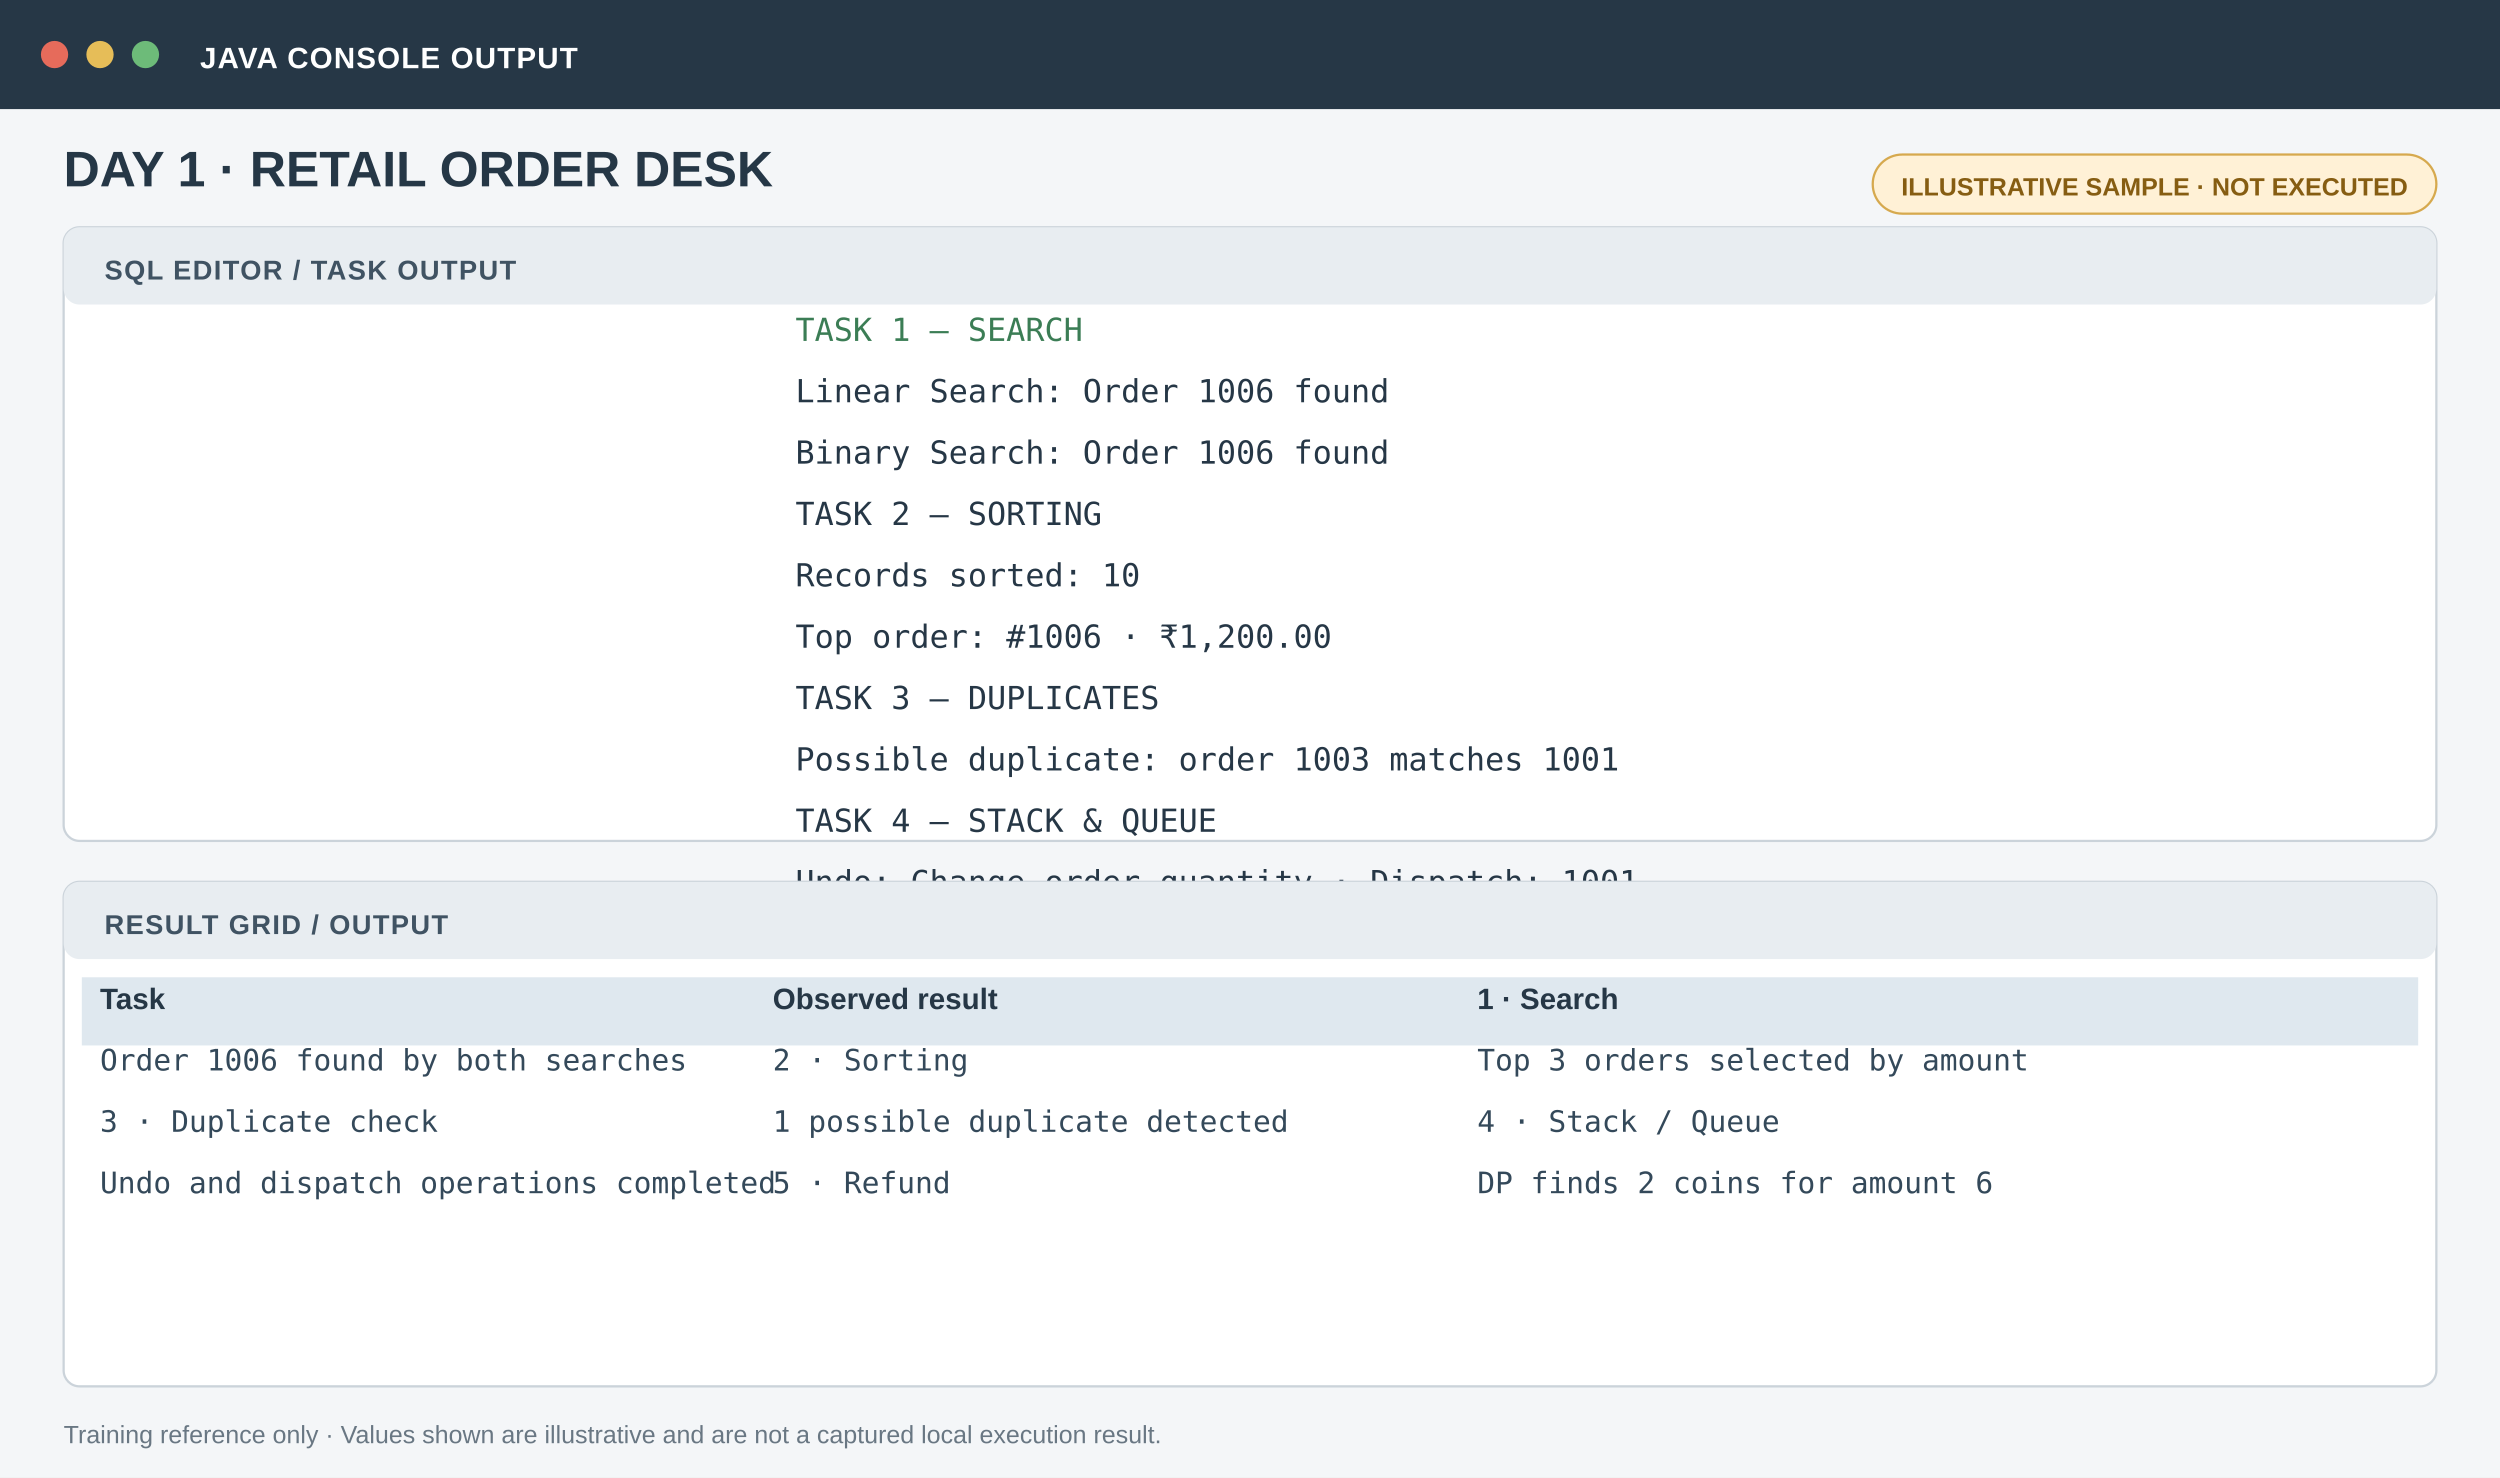
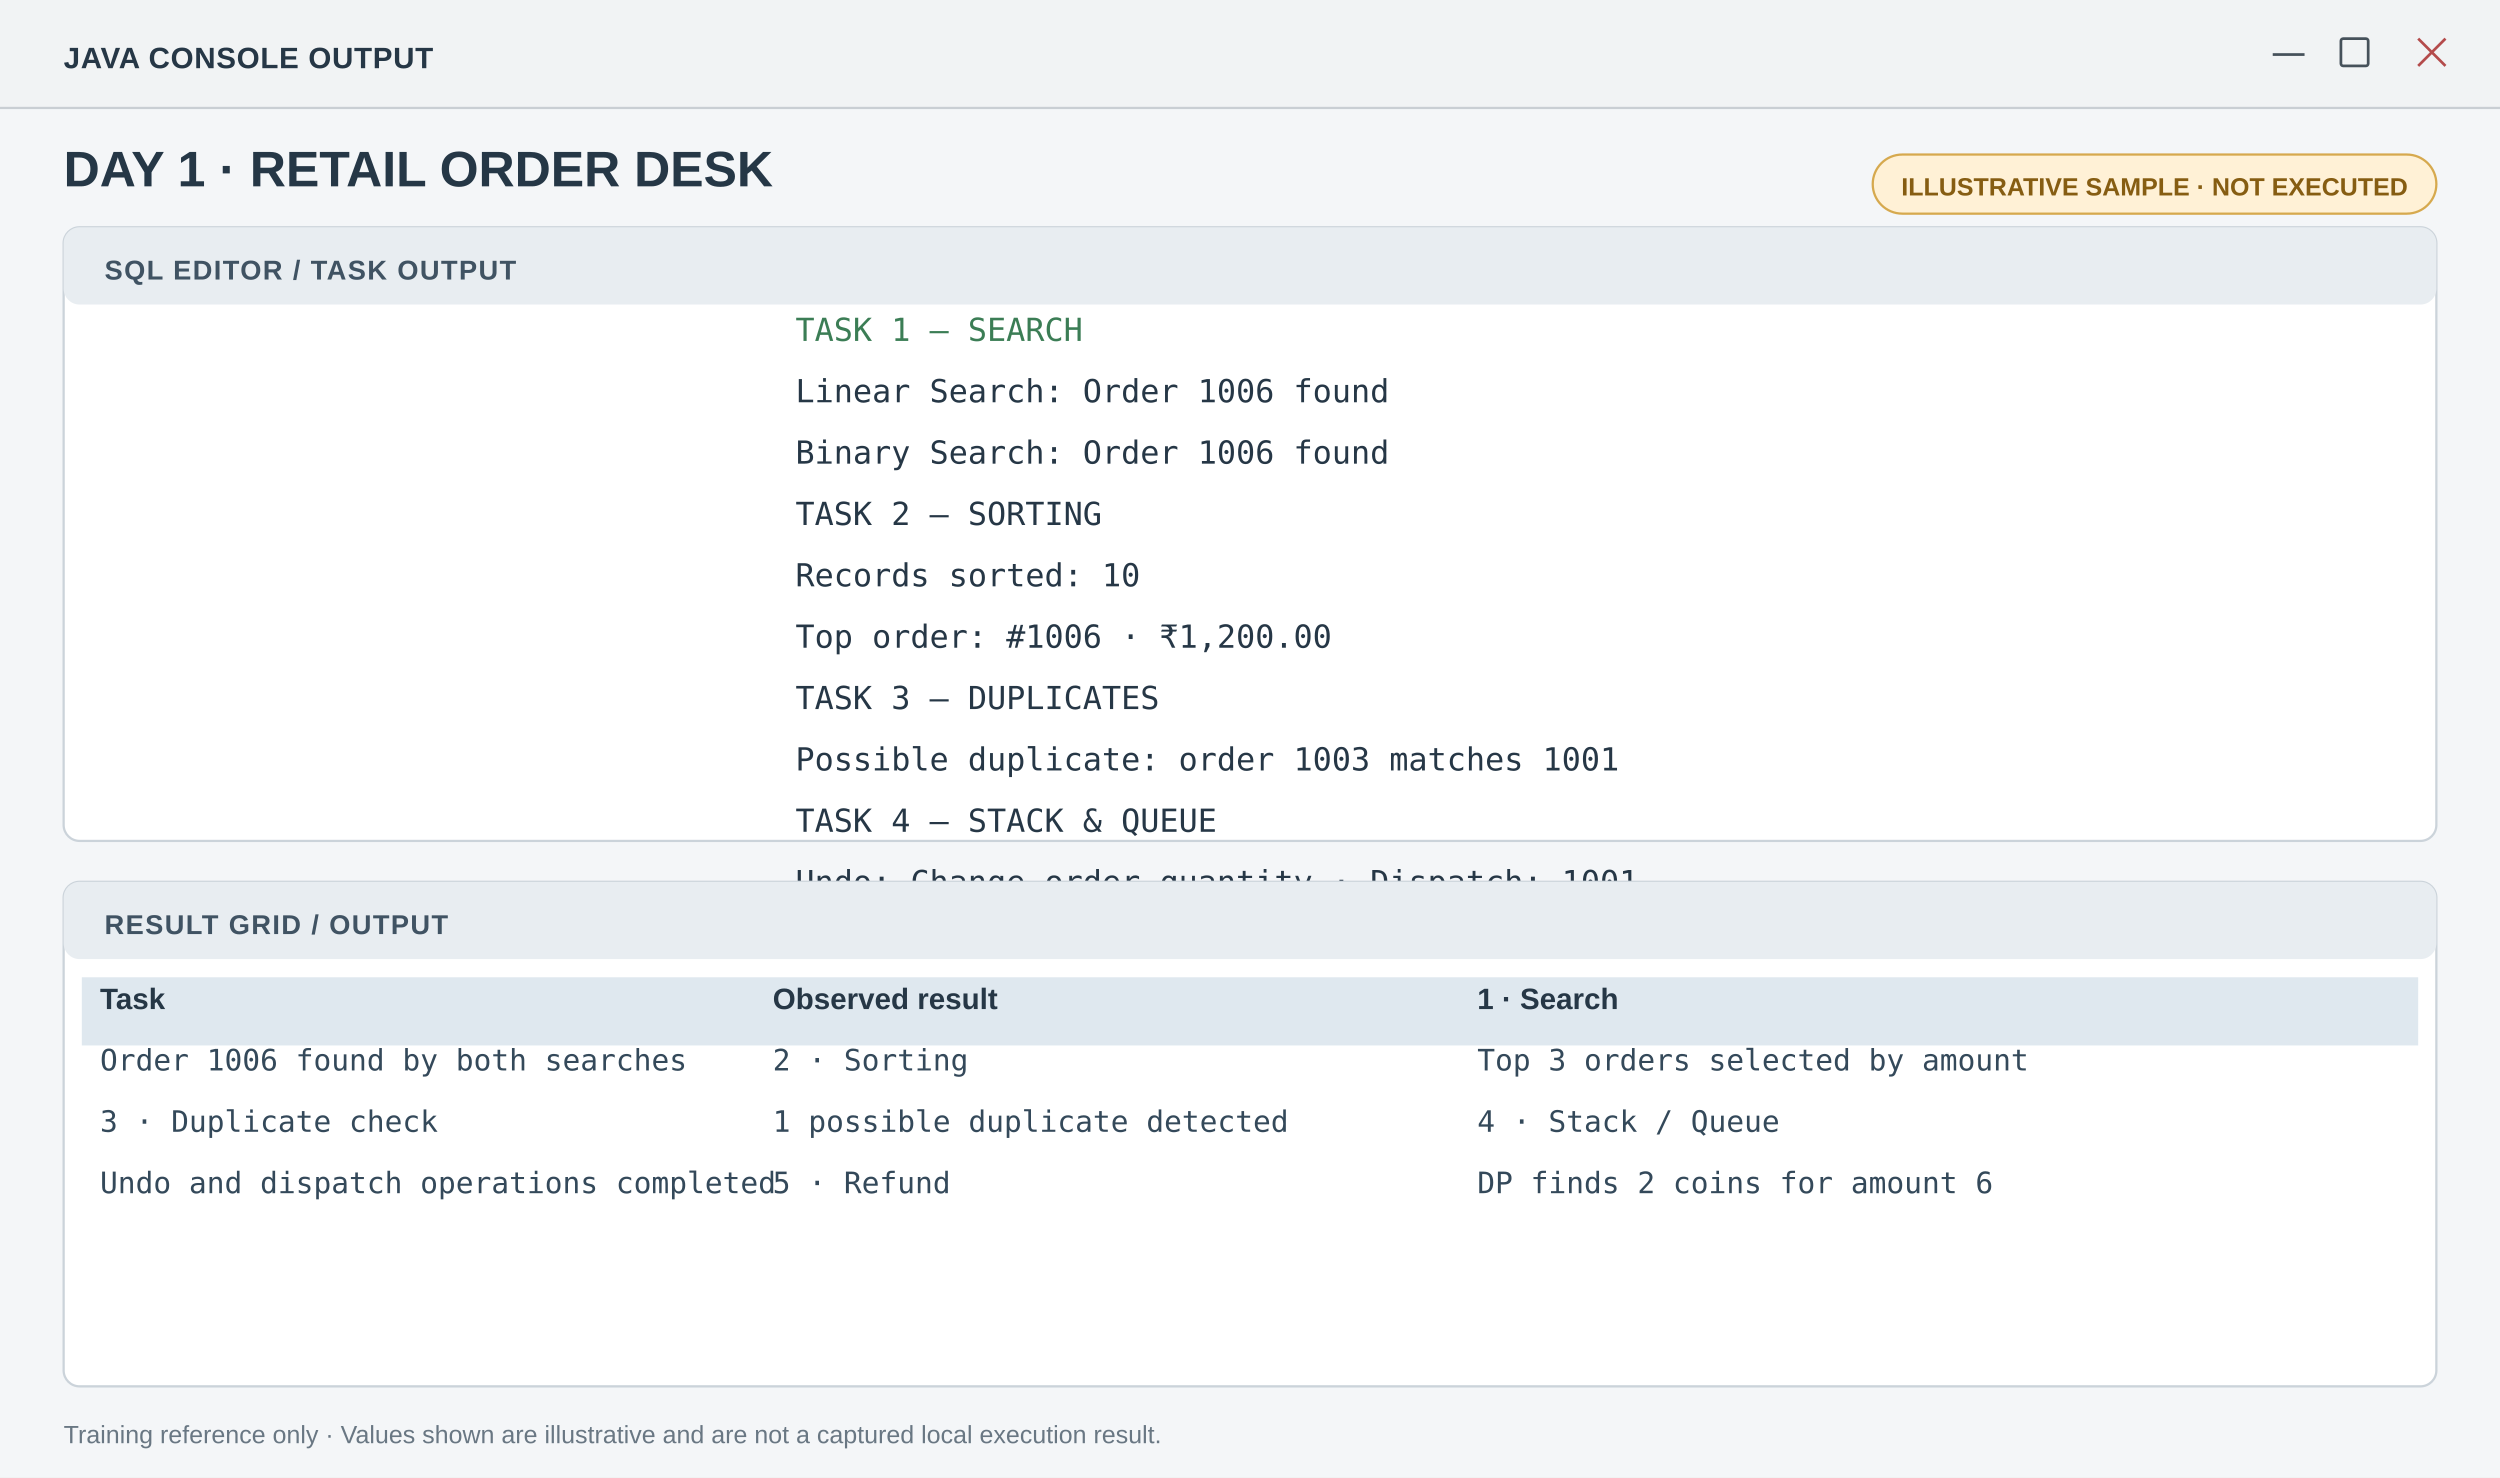
<svg xmlns="http://www.w3.org/2000/svg" width="1100" height="650" viewBox="0 0 1100 650">
  <rect width="1100" height="650" fill="#f4f6f8" />
-   <rect x="0" y="0" width="1100" height="48" fill="#263746" />
-   <circle cx="24" cy="24" r="6" fill="#e66b5b" />
-   <circle cx="44" cy="24" r="6" fill="#e6bd58" />
-   <circle cx="64" cy="24" r="6" fill="#6dbb79" />
-   <text x="88" y="30" class="bar">JAVA CONSOLE OUTPUT</text>
+   <rect x="0" y="0" width="1100" height="48" fill="#f1f3f4" />
+   <line x1="0" y1="47.5" x2="1100" y2="47.5" stroke="#c9ced3" />
+   <text x="28" y="30" class="bar">JAVA CONSOLE OUTPUT</text>
  <text x="28" y="82" class="title">DAY 1 · RETAIL ORDER DESK</text>
  <rect x="28" y="100" width="1044" height="270" rx="7" fill="#fff" stroke="#cbd3da" />
  <rect x="28" y="100" width="1044" height="34" rx="7" fill="#e8edf1" />
  <text x="46" y="123" class="tab">SQL EDITOR / TASK OUTPUT</text>
  <text x="350" y="150" class="comment">TASK 1 — SEARCH</text>
  <text x="350" y="177" class="code">Linear Search: Order 1006 found</text>
  <text x="350" y="204" class="code">Binary Search: Order 1006 found</text>
  <text x="350" y="231" class="code">TASK 2 — SORTING</text>
  <text x="350" y="258" class="code">Records sorted: 10</text>
  <text x="350" y="285" class="code">Top order: #1006 · ₹1,200.00</text>
  <text x="350" y="312" class="code">TASK 3 — DUPLICATES</text>
  <text x="350" y="339" class="code">Possible duplicate: order 1003 matches 1001</text>
  <text x="350" y="366" class="code">TASK 4 — STACK &amp; QUEUE</text>
  <text x="350" y="393" class="code">Undo: Change order quantity · Dispatch: 1001</text>
  <text x="350" y="420" class="code">TASK 5 — REFUND</text>
  <text x="350" y="447" class="code">Greedy: 3 coins · Dynamic Programming: 2 coins</text>
  <rect x="28" y="388" width="1044" height="222" rx="7" fill="#fff" stroke="#cbd3da" />
  <rect x="28" y="388" width="1044" height="34" rx="7" fill="#e8edf1" />
  <text x="46" y="411" class="tab">RESULT GRID / OUTPUT</text>
  <rect x="36" y="430" width="1028" height="30" fill="#dfe8ef" />
  <text x="44" y="444" class="head">Task</text>
  <text x="340" y="444" class="head">Observed result</text>
  <text x="650" y="444" class="head">1 · Search</text>
  <text x="44" y="471" class="cell">Order 1006 found by both searches</text>
  <text x="340" y="471" class="cell">2 · Sorting</text>
  <text x="650" y="471" class="cell">Top 3 orders selected by amount</text>
  <text x="44" y="498" class="cell">3 · Duplicate check</text>
  <text x="340" y="498" class="cell">1 possible duplicate detected</text>
  <text x="650" y="498" class="cell">4 · Stack / Queue</text>
  <text x="44" y="525" class="cell">Undo and dispatch operations completed</text>
  <text x="340" y="525" class="cell">5 · Refund</text>
  <text x="650" y="525" class="cell">DP finds 2 coins for amount 6</text>
  <rect x="824" y="68" width="248" height="26" rx="13" fill="#fff1d6" stroke="#d6a94e" />
  <text x="948" y="86" text-anchor="middle" class="sample">ILLUSTRATIVE SAMPLE · NOT EXECUTED</text>
  <text x="28" y="635" class="foot">Training reference only · Values shown are illustrative and are not a captured local execution result.</text>
+   <g fill="none" stroke="#46515a" stroke-width="1.2">
+     <path d="M1000 24h14" />
+     <rect x="1030" y="17" width="12" height="12" rx="1" />
+     <path d="M1064 17l12 12m0-12l-12 12" stroke="#b44b4b" />
+   </g>
  <style>
-  .bar{font:600 13px Arial,sans-serif;fill:#fff;letter-spacing:.5px}.title{font:700 22px Arial,sans-serif;fill:#253746}
+  .bar{font:600 13px Arial,sans-serif;fill:#263746;letter-spacing:.3px}.title{font:700 22px Arial,sans-serif;fill:#253746}
 .tab{font:600 12px Arial,sans-serif;fill:#405363;letter-spacing:.6px}.comment{font:14px Consolas,monospace;fill:#3b7d55}
 .code{font:14px Consolas,monospace;fill:#263746}.head{font:600 13px Arial,sans-serif;fill:#263746}
 .cell{font:13px Consolas,monospace;fill:#34495a}.sample{font:700 11px Arial,sans-serif;fill:#865d12}
 .foot{font:11px Arial,sans-serif;fill:#697783}
 </style>
</svg>
